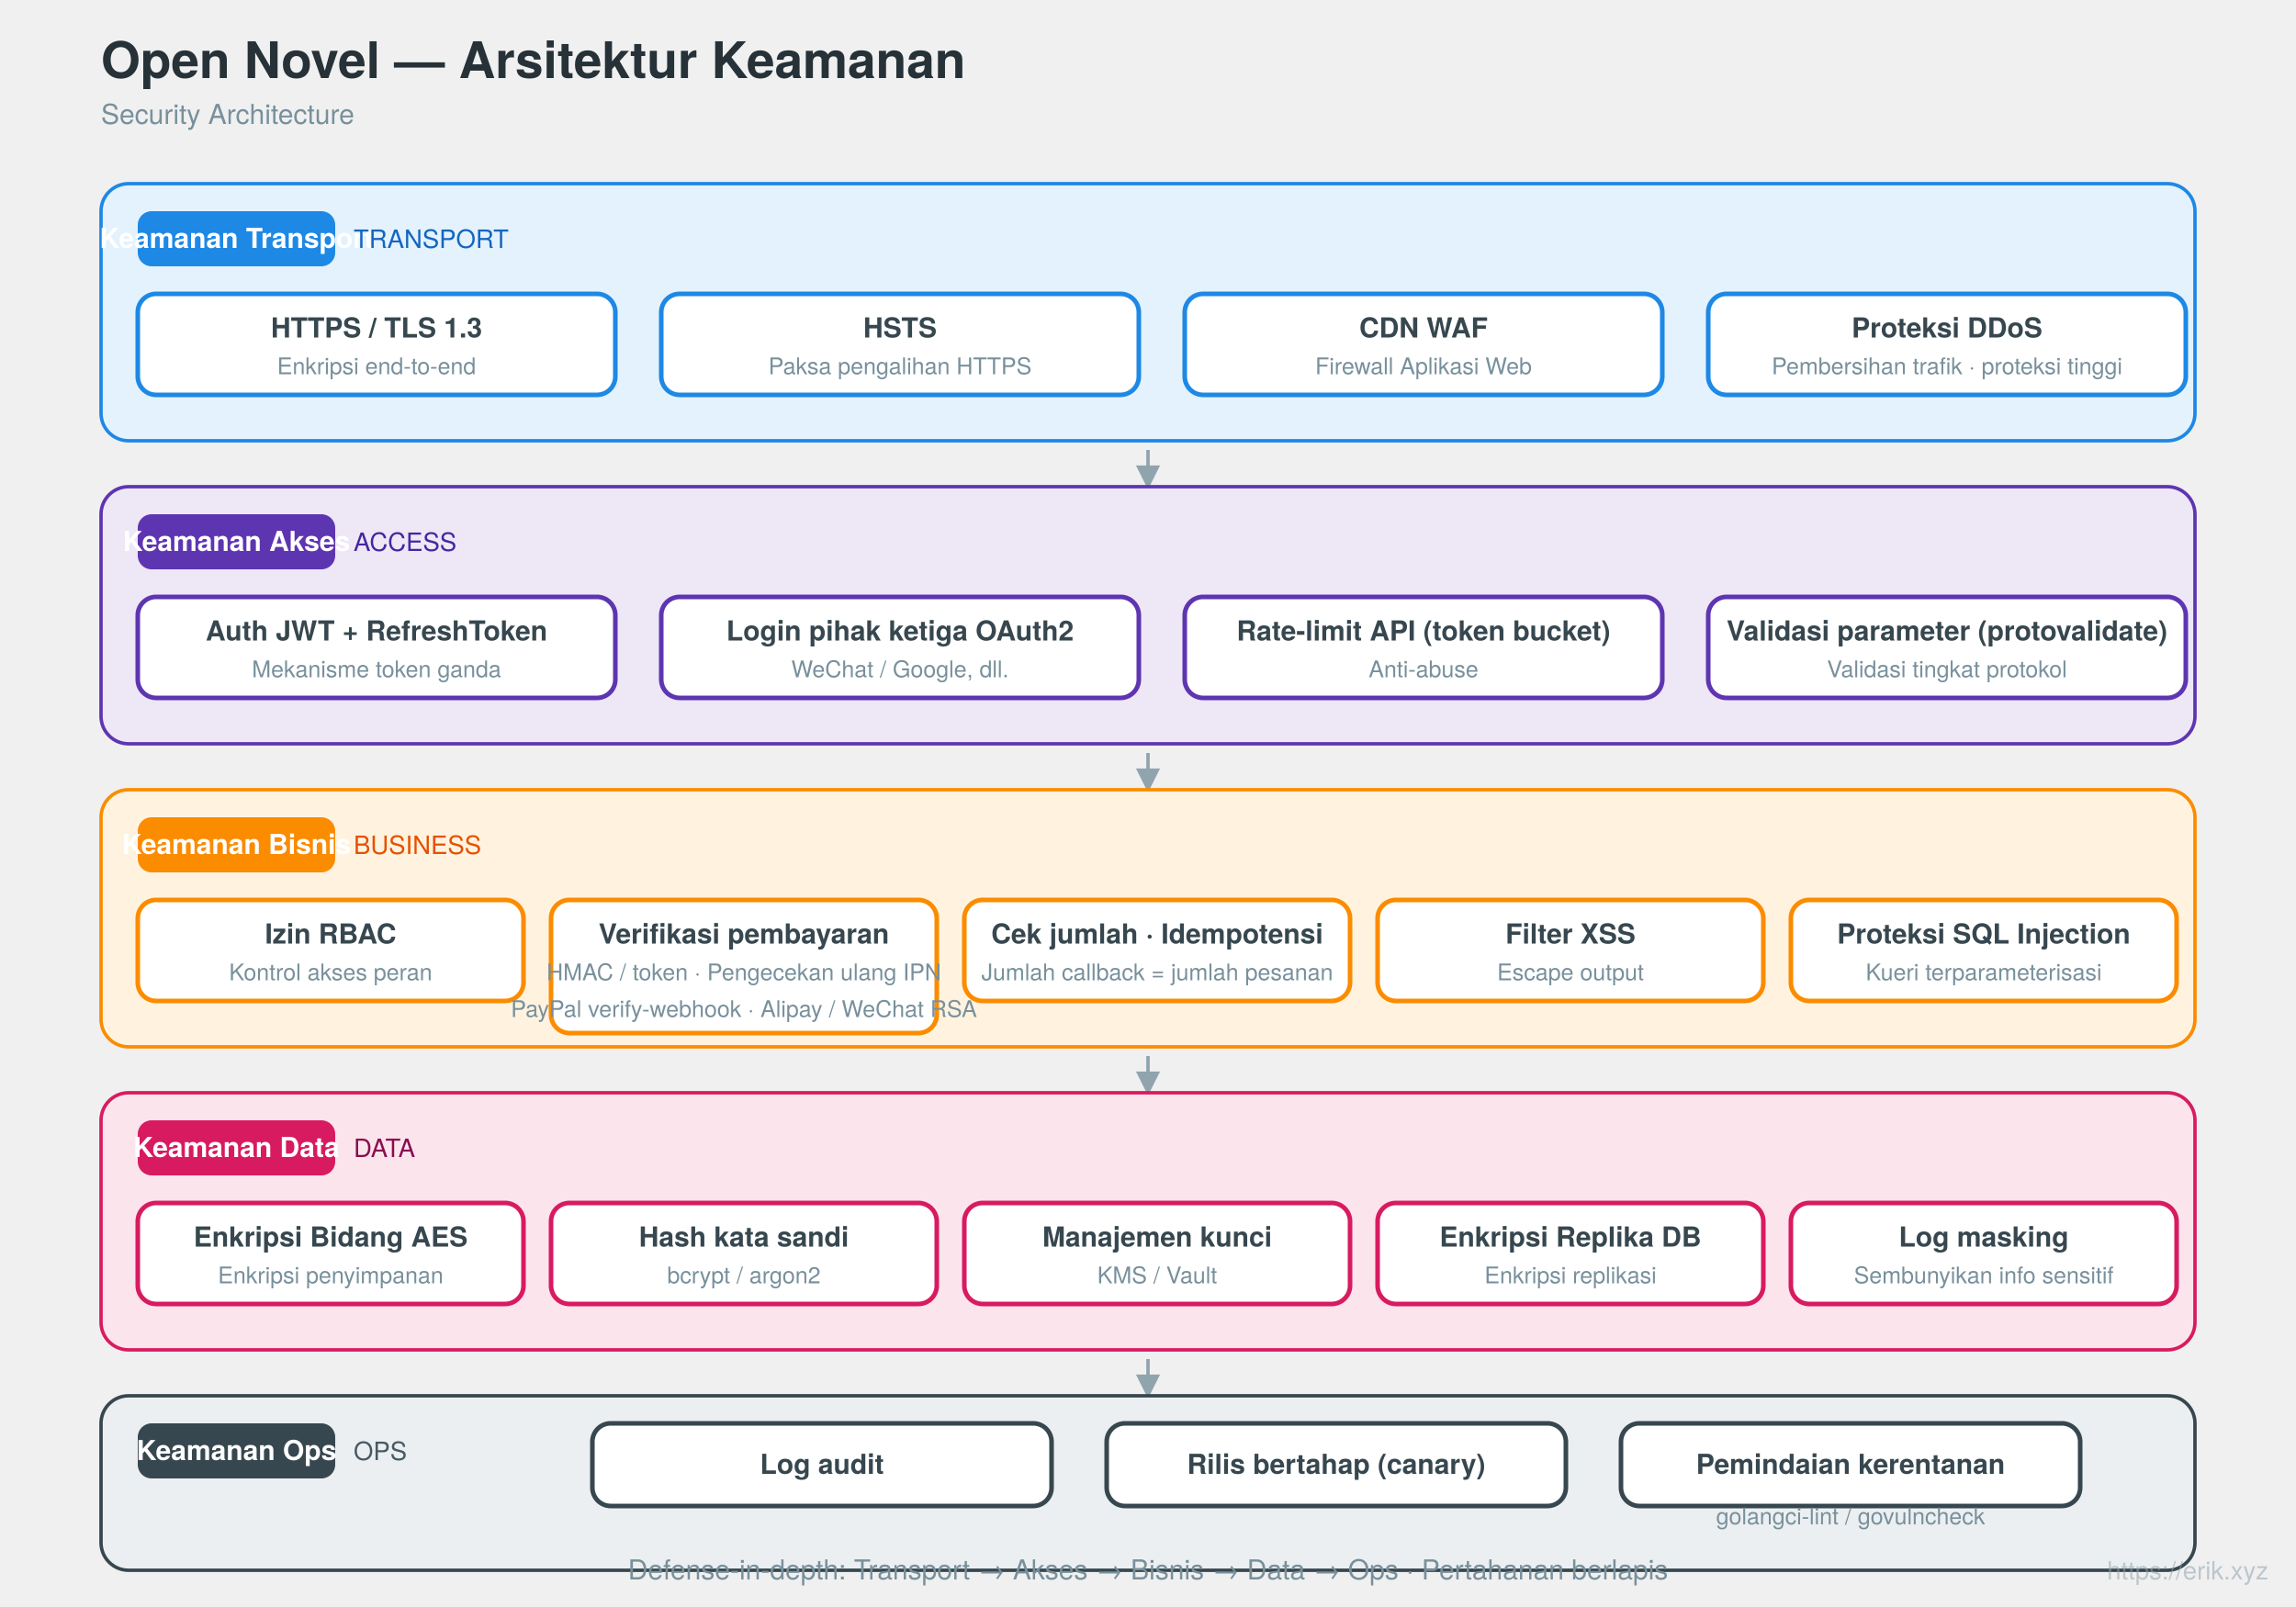
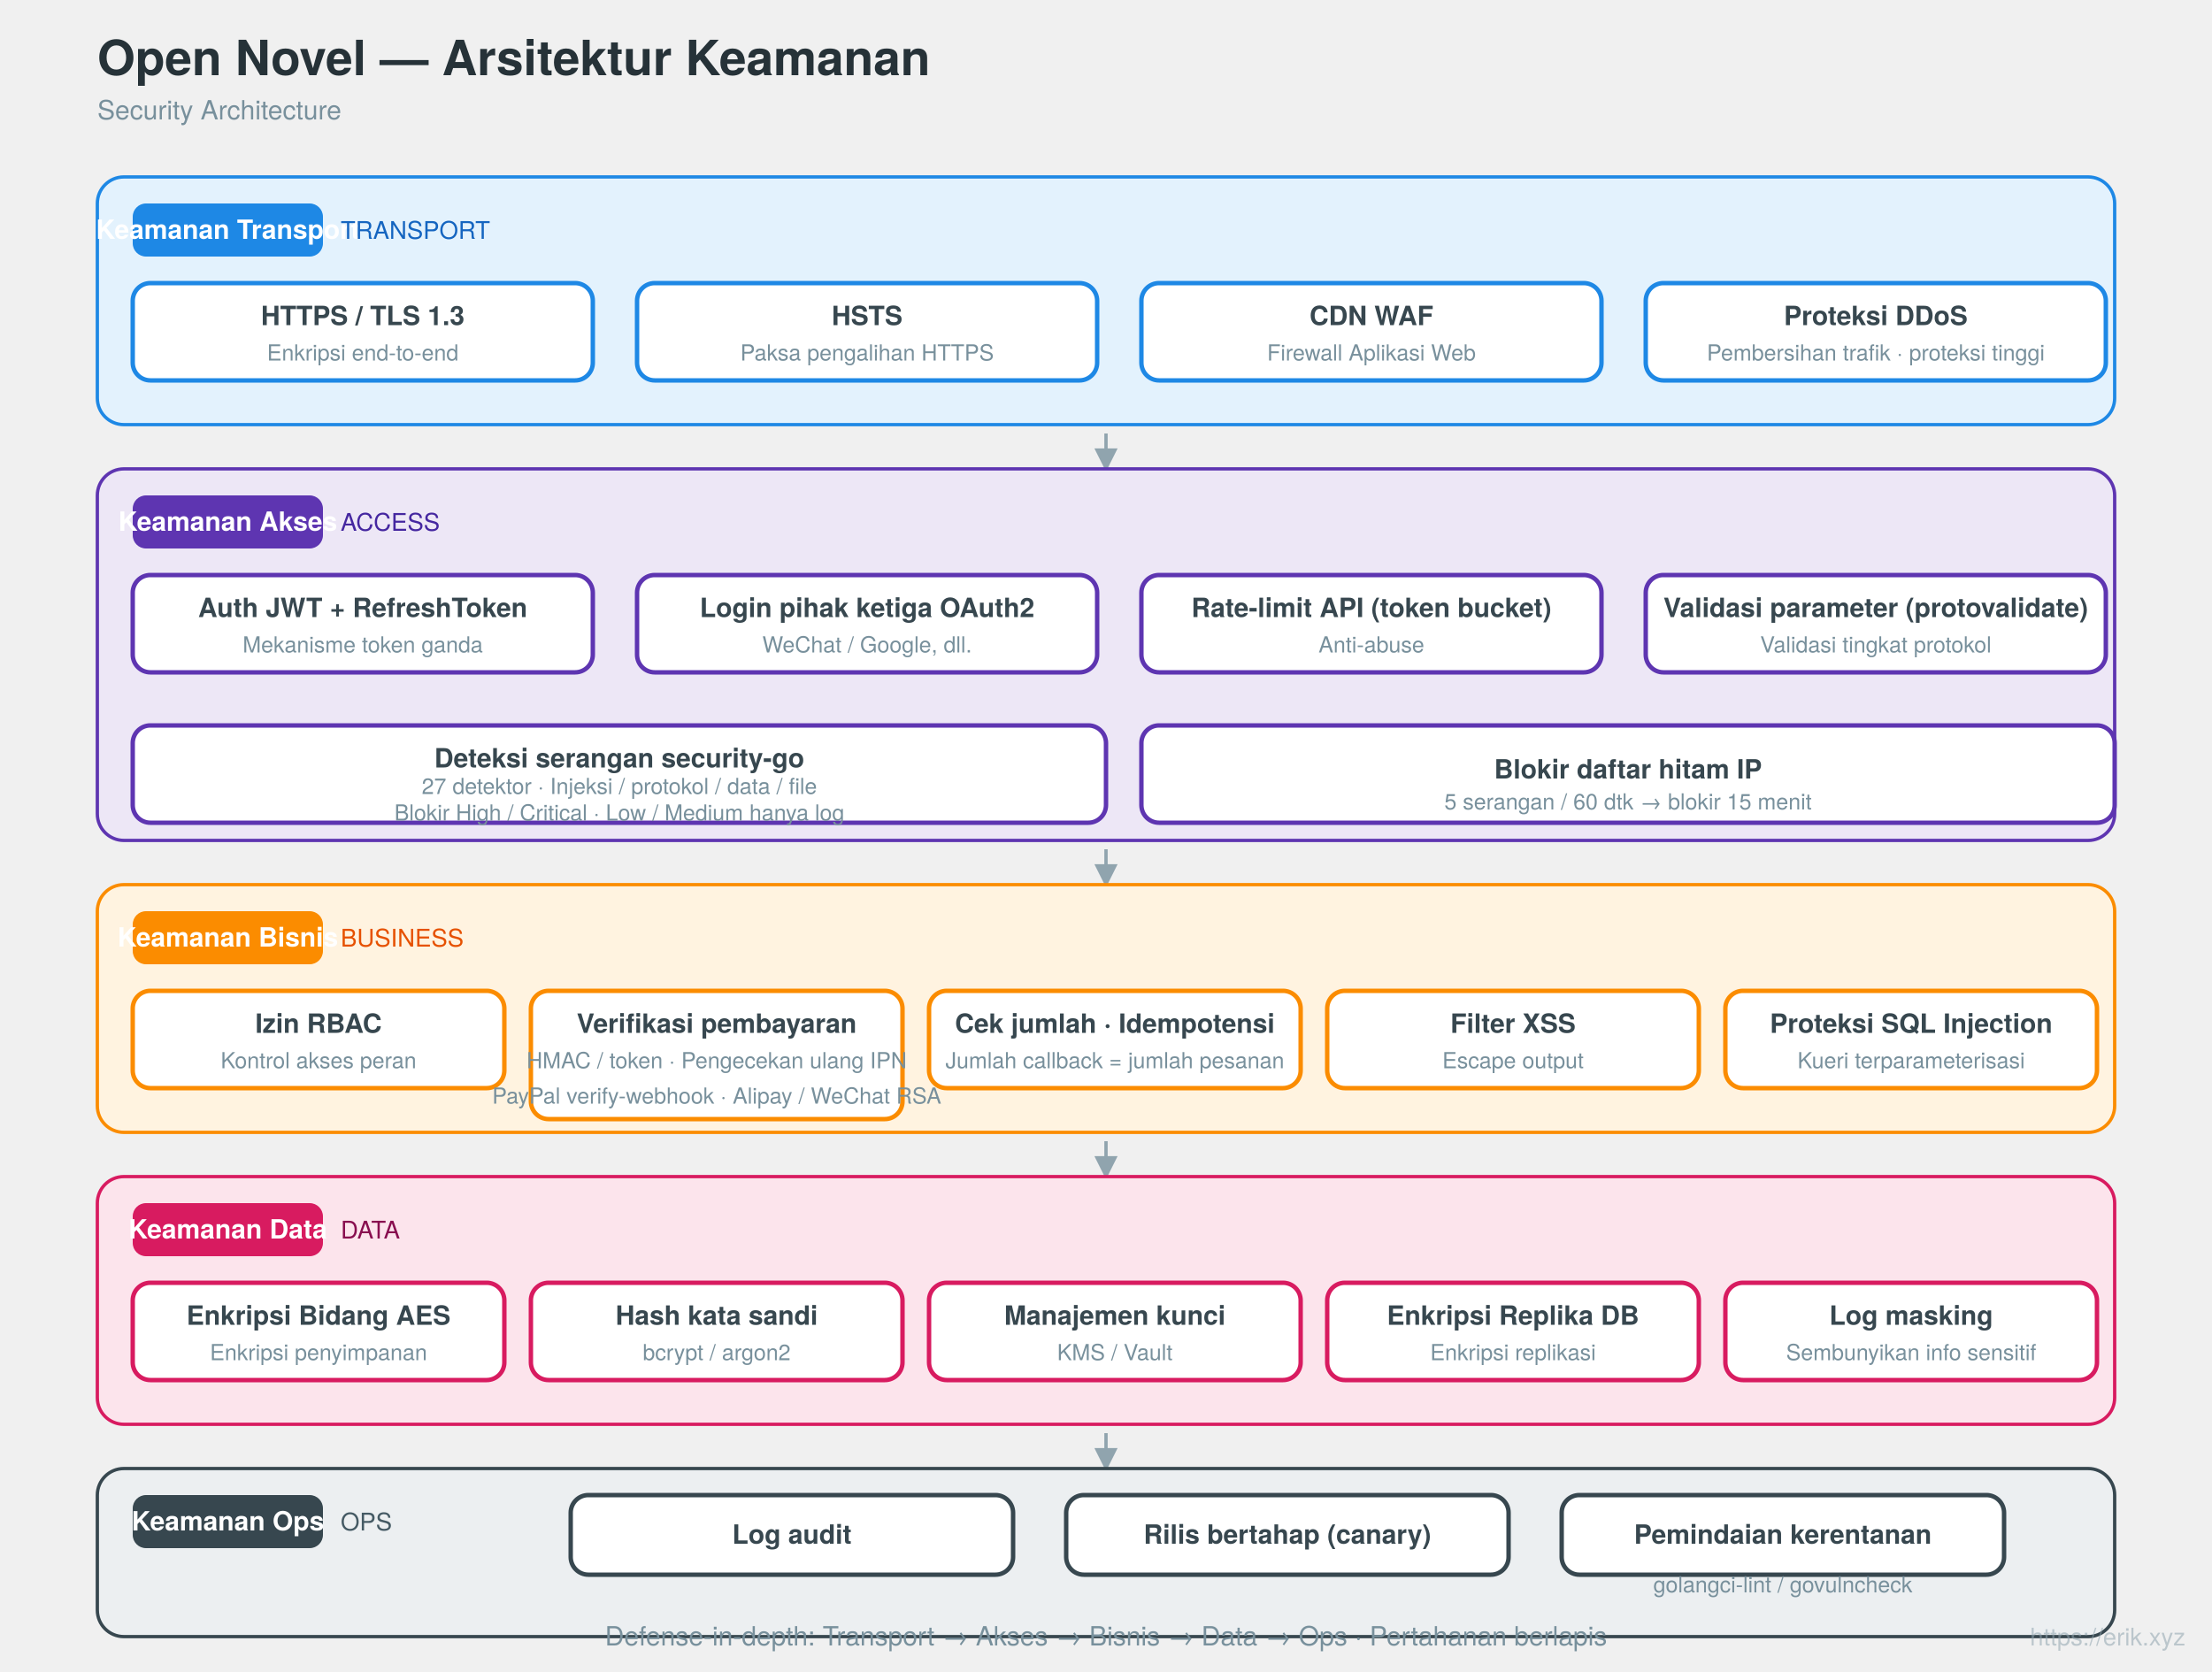
- <svg xmlns="http://www.w3.org/2000/svg" width="1000" height="700" viewBox="0 0 1000 700" font-family="'PingFang SC','Microsoft YaHei','Helvetica Neue',sans-serif">
+ <svg xmlns="http://www.w3.org/2000/svg" width="1000" height="756" viewBox="0 0 1000 756" font-family="'PingFang SC','Microsoft YaHei','Helvetica Neue',sans-serif">
  <defs>
    <marker id="arrow" viewBox="0 0 10 10" refX="5" refY="5" markerWidth="7" markerHeight="7" orient="auto-start-reverse">
      <path d="M 0 0 L 10 5 L 0 10 z" fill="#90a4ae" />
    </marker>
  </defs>
  <text x="44" y="34" font-size="22" font-weight="700" fill="#263238">Open Novel — Arsitektur Keamanan</text>
  <text x="44" y="54" font-size="12" fill="#78909c">Security Architecture</text>
  <g>
    <rect x="44" y="80" width="912" height="112" rx="12" fill="#e3f2fd" stroke="#1e88e5" stroke-width="1.5" />
    <rect x="60" y="92" width="86" height="24" rx="6" fill="#1e88e5" />
    <text x="103" y="108" font-size="12" font-weight="600" fill="#ffffff" text-anchor="middle">Keamanan Transport</text>
    <text x="154" y="108" font-size="11" fill="#1565c0">TRANSPORT</text>
    <g>
      <rect x="60" y="128" width="208" height="44" rx="8" fill="#ffffff" stroke="#1e88e5" stroke-width="2" />
      <text x="164" y="147" font-size="12" font-weight="600" fill="#37474f" text-anchor="middle">HTTPS / TLS 1.3</text>
      <text x="164" y="163" font-size="10" fill="#78909c" text-anchor="middle">Enkripsi end-to-end</text>
    </g>
    <g>
      <rect x="288" y="128" width="208" height="44" rx="8" fill="#ffffff" stroke="#1e88e5" stroke-width="2" />
      <text x="392" y="147" font-size="12" font-weight="600" fill="#37474f" text-anchor="middle">HSTS</text>
      <text x="392" y="163" font-size="10" fill="#78909c" text-anchor="middle">Paksa pengalihan HTTPS</text>
    </g>
    <g>
      <rect x="516" y="128" width="208" height="44" rx="8" fill="#ffffff" stroke="#1e88e5" stroke-width="2" />
      <text x="620" y="147" font-size="12" font-weight="600" fill="#37474f" text-anchor="middle">CDN WAF</text>
      <text x="620" y="163" font-size="10" fill="#78909c" text-anchor="middle">Firewall Aplikasi Web</text>
    </g>
    <g>
      <rect x="744" y="128" width="208" height="44" rx="8" fill="#ffffff" stroke="#1e88e5" stroke-width="2" />
      <text x="848" y="147" font-size="12" font-weight="600" fill="#37474f" text-anchor="middle">Proteksi DDoS</text>
      <text x="848" y="163" font-size="10" fill="#78909c" text-anchor="middle">Pembersihan trafik · proteksi tinggi</text>
    </g>
  </g>
  <line x1="500" y1="196" x2="500" y2="208" stroke="#90a4ae" stroke-width="1.5" marker-end="url(#arrow)" />
  <g>
-     <rect x="44" y="212" width="912" height="112" rx="12" fill="#ede7f6" stroke="#5e35b1" stroke-width="1.5" />
+     <rect x="44" y="212" width="912" height="168" rx="12" fill="#ede7f6" stroke="#5e35b1" stroke-width="1.5" />
    <rect x="60" y="224" width="86" height="24" rx="6" fill="#5e35b1" />
    <text x="103" y="240" font-size="12" font-weight="600" fill="#ffffff" text-anchor="middle">Keamanan Akses</text>
    <text x="154" y="240" font-size="11" fill="#4527a0">ACCESS</text>
    <g>
      <rect x="60" y="260" width="208" height="44" rx="8" fill="#ffffff" stroke="#5e35b1" stroke-width="2" />
      <text x="164" y="279" font-size="12" font-weight="600" fill="#37474f" text-anchor="middle">Auth JWT + RefreshToken</text>
      <text x="164" y="295" font-size="10" fill="#78909c" text-anchor="middle">Mekanisme token ganda</text>
    </g>
    <g>
      <rect x="288" y="260" width="208" height="44" rx="8" fill="#ffffff" stroke="#5e35b1" stroke-width="2" />
      <text x="392" y="279" font-size="12" font-weight="600" fill="#37474f" text-anchor="middle">Login pihak ketiga OAuth2</text>
      <text x="392" y="295" font-size="10" fill="#78909c" text-anchor="middle">WeChat / Google, dll.</text>
    </g>
    <g>
      <rect x="516" y="260" width="208" height="44" rx="8" fill="#ffffff" stroke="#5e35b1" stroke-width="2" />
      <text x="620" y="279" font-size="12" font-weight="600" fill="#37474f" text-anchor="middle">Rate-limit API (token bucket)</text>
      <text x="620" y="295" font-size="10" fill="#78909c" text-anchor="middle">Anti-abuse</text>
    </g>
    <g>
      <rect x="744" y="260" width="208" height="44" rx="8" fill="#ffffff" stroke="#5e35b1" stroke-width="2" />
      <text x="848" y="279" font-size="12" font-weight="600" fill="#37474f" text-anchor="middle">Validasi parameter (protovalidate)</text>
      <text x="848" y="295" font-size="10" fill="#78909c" text-anchor="middle">Validasi tingkat protokol</text>
    </g>
-   </g>
-   <line x1="500" y1="328" x2="500" y2="340" stroke="#90a4ae" stroke-width="1.5" marker-end="url(#arrow)" />
-   <g>
-     <rect x="44" y="344" width="912" height="112" rx="12" fill="#fff3e0" stroke="#fb8c00" stroke-width="1.5" />
-     <rect x="60" y="356" width="86" height="24" rx="6" fill="#fb8c00" />
-     <text x="103" y="372" font-size="12" font-weight="600" fill="#ffffff" text-anchor="middle">Keamanan Bisnis</text>
-     <text x="154" y="372" font-size="11" fill="#e65100">BUSINESS</text>
    <g>
-       <rect x="60" y="392" width="168" height="44" rx="8" fill="#ffffff" stroke="#fb8c00" stroke-width="2" />
-       <text x="144" y="411" font-size="12" font-weight="600" fill="#37474f" text-anchor="middle">Izin RBAC</text>
-       <text x="144" y="427" font-size="10" fill="#78909c" text-anchor="middle">Kontrol akses peran</text>
+       <rect x="60" y="328" width="440" height="44" rx="8" fill="#ffffff" stroke="#5e35b1" stroke-width="2" />
+       <text x="280" y="347" font-size="12" font-weight="600" fill="#37474f" text-anchor="middle">Deteksi serangan security-go</text>
+       <text x="280" y="359" font-size="10" fill="#78909c" text-anchor="middle">27 detektor · Injeksi / protokol / data / file</text>
+       <text x="280" y="371" font-size="10" fill="#78909c" text-anchor="middle">Blokir High / Critical · Low / Medium hanya log</text>
    </g>
    <g>
-       <rect x="240" y="392" width="168" height="58" rx="8" fill="#ffffff" stroke="#fb8c00" stroke-width="2" />
-       <text x="324" y="411" font-size="12" font-weight="600" fill="#37474f" text-anchor="middle">Verifikasi pembayaran</text>
-       <text x="324" y="427" font-size="10" fill="#78909c" text-anchor="middle">HMAC / token · Pengecekan ulang IPN</text>
-       <text x="324" y="443" font-size="10" fill="#78909c" text-anchor="middle">PayPal verify-webhook · Alipay / WeChat RSA</text>
+       <rect x="516" y="328" width="440" height="44" rx="8" fill="#ffffff" stroke="#5e35b1" stroke-width="2" />
+       <text x="736" y="352" font-size="12" font-weight="600" fill="#37474f" text-anchor="middle">Blokir daftar hitam IP</text>
+       <text x="736" y="366" font-size="10" fill="#78909c" text-anchor="middle">5 serangan / 60 dtk → blokir 15 menit</text>
+     </g>
+   </g>
+   <line x1="500" y1="384" x2="500" y2="396" stroke="#90a4ae" stroke-width="1.5" marker-end="url(#arrow)" />
+   <g>
+     <rect x="44" y="400" width="912" height="112" rx="12" fill="#fff3e0" stroke="#fb8c00" stroke-width="1.5" />
+     <rect x="60" y="412" width="86" height="24" rx="6" fill="#fb8c00" />
+     <text x="103" y="428" font-size="12" font-weight="600" fill="#ffffff" text-anchor="middle">Keamanan Bisnis</text>
+     <text x="154" y="428" font-size="11" fill="#e65100">BUSINESS</text>
+     <g>
+       <rect x="60" y="448" width="168" height="44" rx="8" fill="#ffffff" stroke="#fb8c00" stroke-width="2" />
+       <text x="144" y="467" font-size="12" font-weight="600" fill="#37474f" text-anchor="middle">Izin RBAC</text>
+       <text x="144" y="483" font-size="10" fill="#78909c" text-anchor="middle">Kontrol akses peran</text>
    </g>
    <g>
-       <rect x="420" y="392" width="168" height="44" rx="8" fill="#ffffff" stroke="#fb8c00" stroke-width="2" />
-       <text x="504" y="411" font-size="12" font-weight="600" fill="#37474f" text-anchor="middle">Cek jumlah · Idempotensi</text>
-       <text x="504" y="427" font-size="10" fill="#78909c" text-anchor="middle">Jumlah callback = jumlah pesanan</text>
+       <rect x="240" y="448" width="168" height="58" rx="8" fill="#ffffff" stroke="#fb8c00" stroke-width="2" />
+       <text x="324" y="467" font-size="12" font-weight="600" fill="#37474f" text-anchor="middle">Verifikasi pembayaran</text>
+       <text x="324" y="483" font-size="10" fill="#78909c" text-anchor="middle">HMAC / token · Pengecekan ulang IPN</text>
+       <text x="324" y="499" font-size="10" fill="#78909c" text-anchor="middle">PayPal verify-webhook · Alipay / WeChat RSA</text>
    </g>
    <g>
-       <rect x="600" y="392" width="168" height="44" rx="8" fill="#ffffff" stroke="#fb8c00" stroke-width="2" />
-       <text x="684" y="411" font-size="12" font-weight="600" fill="#37474f" text-anchor="middle">Filter XSS</text>
-       <text x="684" y="427" font-size="10" fill="#78909c" text-anchor="middle">Escape output</text>
+       <rect x="420" y="448" width="168" height="44" rx="8" fill="#ffffff" stroke="#fb8c00" stroke-width="2" />
+       <text x="504" y="467" font-size="12" font-weight="600" fill="#37474f" text-anchor="middle">Cek jumlah · Idempotensi</text>
+       <text x="504" y="483" font-size="10" fill="#78909c" text-anchor="middle">Jumlah callback = jumlah pesanan</text>
    </g>
    <g>
-       <rect x="780" y="392" width="168" height="44" rx="8" fill="#ffffff" stroke="#fb8c00" stroke-width="2" />
-       <text x="864" y="411" font-size="12" font-weight="600" fill="#37474f" text-anchor="middle">Proteksi SQL Injection</text>
-       <text x="864" y="427" font-size="10" fill="#78909c" text-anchor="middle">Kueri terparameterisasi</text>
+       <rect x="600" y="448" width="168" height="44" rx="8" fill="#ffffff" stroke="#fb8c00" stroke-width="2" />
+       <text x="684" y="467" font-size="12" font-weight="600" fill="#37474f" text-anchor="middle">Filter XSS</text>
+       <text x="684" y="483" font-size="10" fill="#78909c" text-anchor="middle">Escape output</text>
+     </g>
+     <g>
+       <rect x="780" y="448" width="168" height="44" rx="8" fill="#ffffff" stroke="#fb8c00" stroke-width="2" />
+       <text x="864" y="467" font-size="12" font-weight="600" fill="#37474f" text-anchor="middle">Proteksi SQL Injection</text>
+       <text x="864" y="483" font-size="10" fill="#78909c" text-anchor="middle">Kueri terparameterisasi</text>
    </g>
  </g>
-   <line x1="500" y1="460" x2="500" y2="472" stroke="#90a4ae" stroke-width="1.5" marker-end="url(#arrow)" />
+   <line x1="500" y1="516" x2="500" y2="528" stroke="#90a4ae" stroke-width="1.5" marker-end="url(#arrow)" />
  <g>
-     <rect x="44" y="476" width="912" height="112" rx="12" fill="#fce4ec" stroke="#d81b60" stroke-width="1.5" />
-     <rect x="60" y="488" width="86" height="24" rx="6" fill="#d81b60" />
-     <text x="103" y="504" font-size="12" font-weight="600" fill="#ffffff" text-anchor="middle">Keamanan Data</text>
-     <text x="154" y="504" font-size="11" fill="#880e4f">DATA</text>
+     <rect x="44" y="532" width="912" height="112" rx="12" fill="#fce4ec" stroke="#d81b60" stroke-width="1.5" />
+     <rect x="60" y="544" width="86" height="24" rx="6" fill="#d81b60" />
+     <text x="103" y="560" font-size="12" font-weight="600" fill="#ffffff" text-anchor="middle">Keamanan Data</text>
+     <text x="154" y="560" font-size="11" fill="#880e4f">DATA</text>
    <g>
-       <rect x="60" y="524" width="168" height="44" rx="8" fill="#ffffff" stroke="#d81b60" stroke-width="2" />
-       <text x="144" y="543" font-size="12" font-weight="600" fill="#37474f" text-anchor="middle">Enkripsi Bidang AES</text>
-       <text x="144" y="559" font-size="10" fill="#78909c" text-anchor="middle">Enkripsi penyimpanan</text>
+       <rect x="60" y="580" width="168" height="44" rx="8" fill="#ffffff" stroke="#d81b60" stroke-width="2" />
+       <text x="144" y="599" font-size="12" font-weight="600" fill="#37474f" text-anchor="middle">Enkripsi Bidang AES</text>
+       <text x="144" y="615" font-size="10" fill="#78909c" text-anchor="middle">Enkripsi penyimpanan</text>
    </g>
    <g>
-       <rect x="240" y="524" width="168" height="44" rx="8" fill="#ffffff" stroke="#d81b60" stroke-width="2" />
-       <text x="324" y="543" font-size="12" font-weight="600" fill="#37474f" text-anchor="middle">Hash kata sandi</text>
-       <text x="324" y="559" font-size="10" fill="#78909c" text-anchor="middle">bcrypt / argon2</text>
+       <rect x="240" y="580" width="168" height="44" rx="8" fill="#ffffff" stroke="#d81b60" stroke-width="2" />
+       <text x="324" y="599" font-size="12" font-weight="600" fill="#37474f" text-anchor="middle">Hash kata sandi</text>
+       <text x="324" y="615" font-size="10" fill="#78909c" text-anchor="middle">bcrypt / argon2</text>
    </g>
    <g>
-       <rect x="420" y="524" width="168" height="44" rx="8" fill="#ffffff" stroke="#d81b60" stroke-width="2" />
-       <text x="504" y="543" font-size="12" font-weight="600" fill="#37474f" text-anchor="middle">Manajemen kunci</text>
-       <text x="504" y="559" font-size="10" fill="#78909c" text-anchor="middle">KMS / Vault</text>
+       <rect x="420" y="580" width="168" height="44" rx="8" fill="#ffffff" stroke="#d81b60" stroke-width="2" />
+       <text x="504" y="599" font-size="12" font-weight="600" fill="#37474f" text-anchor="middle">Manajemen kunci</text>
+       <text x="504" y="615" font-size="10" fill="#78909c" text-anchor="middle">KMS / Vault</text>
    </g>
    <g>
-       <rect x="600" y="524" width="168" height="44" rx="8" fill="#ffffff" stroke="#d81b60" stroke-width="2" />
-       <text x="684" y="543" font-size="12" font-weight="600" fill="#37474f" text-anchor="middle">Enkripsi Replika DB</text>
-       <text x="684" y="559" font-size="10" fill="#78909c" text-anchor="middle">Enkripsi replikasi</text>
+       <rect x="600" y="580" width="168" height="44" rx="8" fill="#ffffff" stroke="#d81b60" stroke-width="2" />
+       <text x="684" y="599" font-size="12" font-weight="600" fill="#37474f" text-anchor="middle">Enkripsi Replika DB</text>
+       <text x="684" y="615" font-size="10" fill="#78909c" text-anchor="middle">Enkripsi replikasi</text>
    </g>
    <g>
-       <rect x="780" y="524" width="168" height="44" rx="8" fill="#ffffff" stroke="#d81b60" stroke-width="2" />
-       <text x="864" y="543" font-size="12" font-weight="600" fill="#37474f" text-anchor="middle">Log masking</text>
-       <text x="864" y="559" font-size="10" fill="#78909c" text-anchor="middle">Sembunyikan info sensitif</text>
+       <rect x="780" y="580" width="168" height="44" rx="8" fill="#ffffff" stroke="#d81b60" stroke-width="2" />
+       <text x="864" y="599" font-size="12" font-weight="600" fill="#37474f" text-anchor="middle">Log masking</text>
+       <text x="864" y="615" font-size="10" fill="#78909c" text-anchor="middle">Sembunyikan info sensitif</text>
    </g>
  </g>
-   <line x1="500" y1="592" x2="500" y2="604" stroke="#90a4ae" stroke-width="1.5" marker-end="url(#arrow)" />
+   <line x1="500" y1="648" x2="500" y2="660" stroke="#90a4ae" stroke-width="1.5" marker-end="url(#arrow)" />
  <g>
-     <rect x="44" y="608" width="912" height="76" rx="12" fill="#eceff1" stroke="#37474f" stroke-width="1.5" />
-     <rect x="60" y="620" width="86" height="24" rx="6" fill="#37474f" />
-     <text x="103" y="636" font-size="12" font-weight="600" fill="#ffffff" text-anchor="middle">Keamanan Ops</text>
-     <text x="154" y="636" font-size="11" fill="#455a64">OPS</text>
+     <rect x="44" y="664" width="912" height="76" rx="12" fill="#eceff1" stroke="#37474f" stroke-width="1.5" />
+     <rect x="60" y="676" width="86" height="24" rx="6" fill="#37474f" />
+     <text x="103" y="692" font-size="12" font-weight="600" fill="#ffffff" text-anchor="middle">Keamanan Ops</text>
+     <text x="154" y="692" font-size="11" fill="#455a64">OPS</text>
    <g>
-       <rect x="258" y="620" width="200" height="36" rx="8" fill="#ffffff" stroke="#37474f" stroke-width="2" />
-       <text x="358" y="642" font-size="12" font-weight="600" fill="#37474f" text-anchor="middle">Log audit</text>
+       <rect x="258" y="676" width="200" height="36" rx="8" fill="#ffffff" stroke="#37474f" stroke-width="2" />
+       <text x="358" y="698" font-size="12" font-weight="600" fill="#37474f" text-anchor="middle">Log audit</text>
    </g>
    <g>
-       <rect x="482" y="620" width="200" height="36" rx="8" fill="#ffffff" stroke="#37474f" stroke-width="2" />
-       <text x="582" y="642" font-size="12" font-weight="600" fill="#37474f" text-anchor="middle">Rilis bertahap (canary)</text>
+       <rect x="482" y="676" width="200" height="36" rx="8" fill="#ffffff" stroke="#37474f" stroke-width="2" />
+       <text x="582" y="698" font-size="12" font-weight="600" fill="#37474f" text-anchor="middle">Rilis bertahap (canary)</text>
    </g>
    <g>
-       <rect x="706" y="620" width="200" height="36" rx="8" fill="#ffffff" stroke="#37474f" stroke-width="2" />
-       <text x="806" y="642" font-size="12" font-weight="600" fill="#37474f" text-anchor="middle">Pemindaian kerentanan</text>
+       <rect x="706" y="676" width="200" height="36" rx="8" fill="#ffffff" stroke="#37474f" stroke-width="2" />
+       <text x="806" y="698" font-size="12" font-weight="600" fill="#37474f" text-anchor="middle">Pemindaian kerentanan</text>
    </g>
-     <text x="806" y="664" font-size="10" fill="#78909c" text-anchor="middle">golangci-lint / govulncheck</text>
+     <text x="806" y="720" font-size="10" fill="#78909c" text-anchor="middle">golangci-lint / govulncheck</text>
  </g>
-   <text x="500" y="688" font-size="12" fill="#78909c" text-anchor="middle">Defense-in-depth: Transport → Akses → Bisnis → Data → Ops · Pertahanan berlapis</text>
-   <text x="988" y="688" font-size="11" fill="#90a4ae" opacity="0.55" text-anchor="end">https://erik.xyz</text>
+   <text x="500" y="744" font-size="12" fill="#78909c" text-anchor="middle">Defense-in-depth: Transport → Akses → Bisnis → Data → Ops · Pertahanan berlapis</text>
+   <text x="988" y="744" font-size="11" fill="#90a4ae" opacity="0.55" text-anchor="end">https://erik.xyz</text>
</svg>
